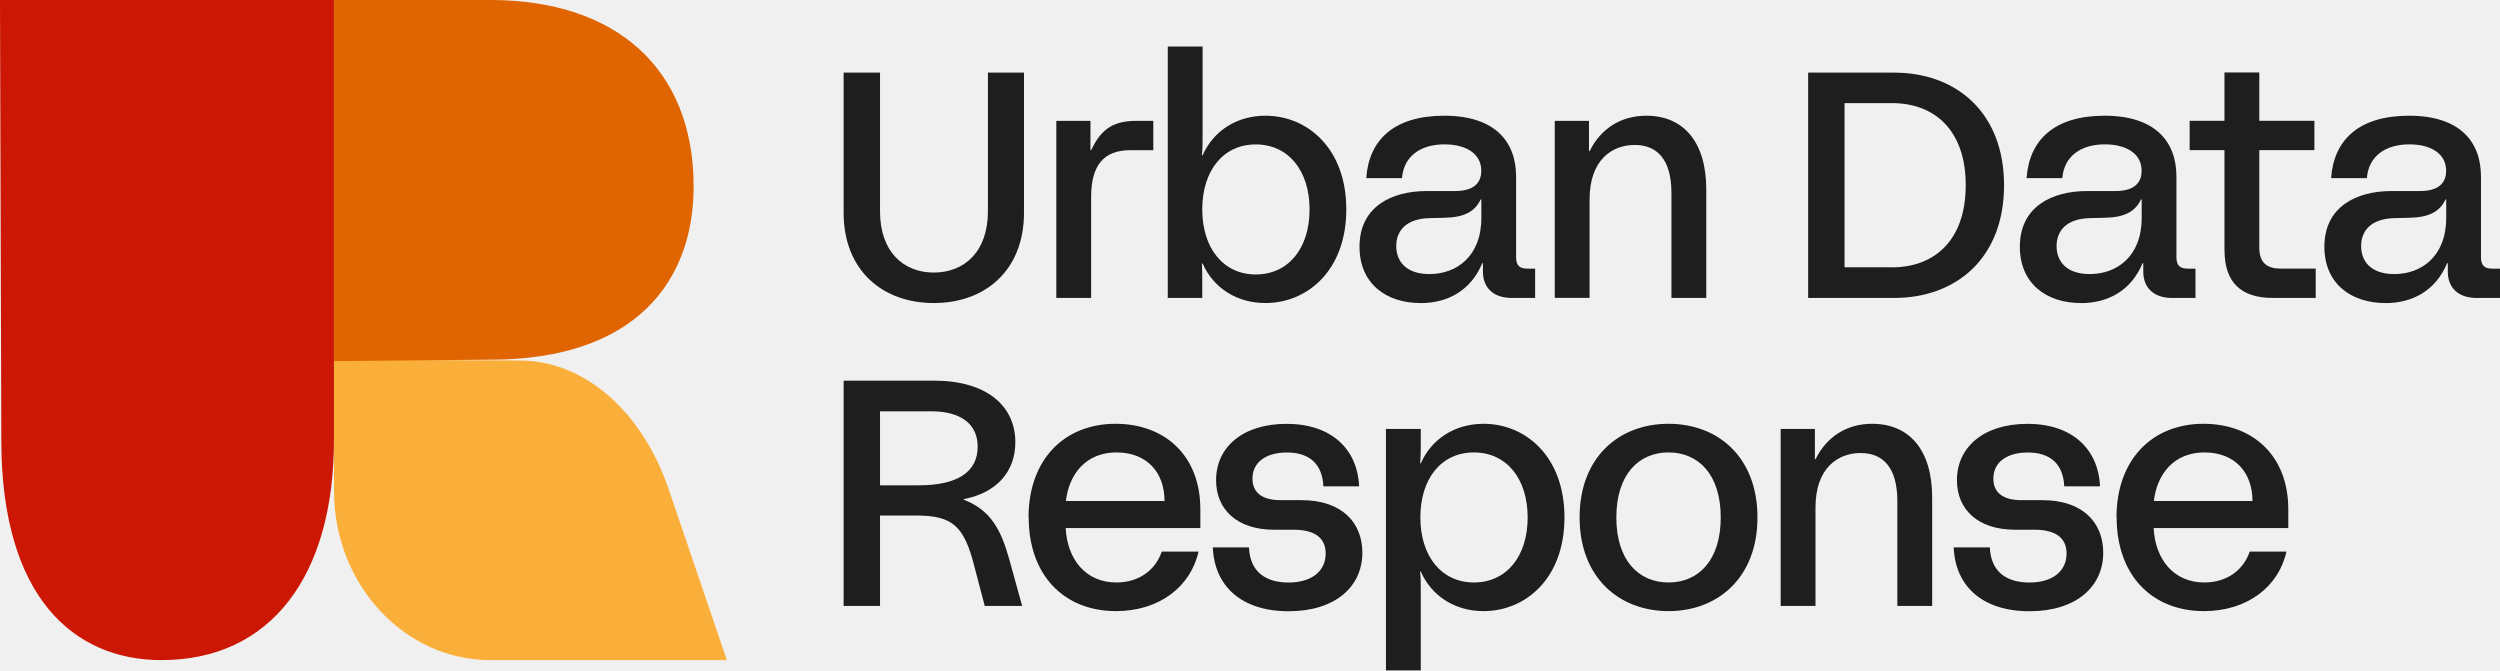
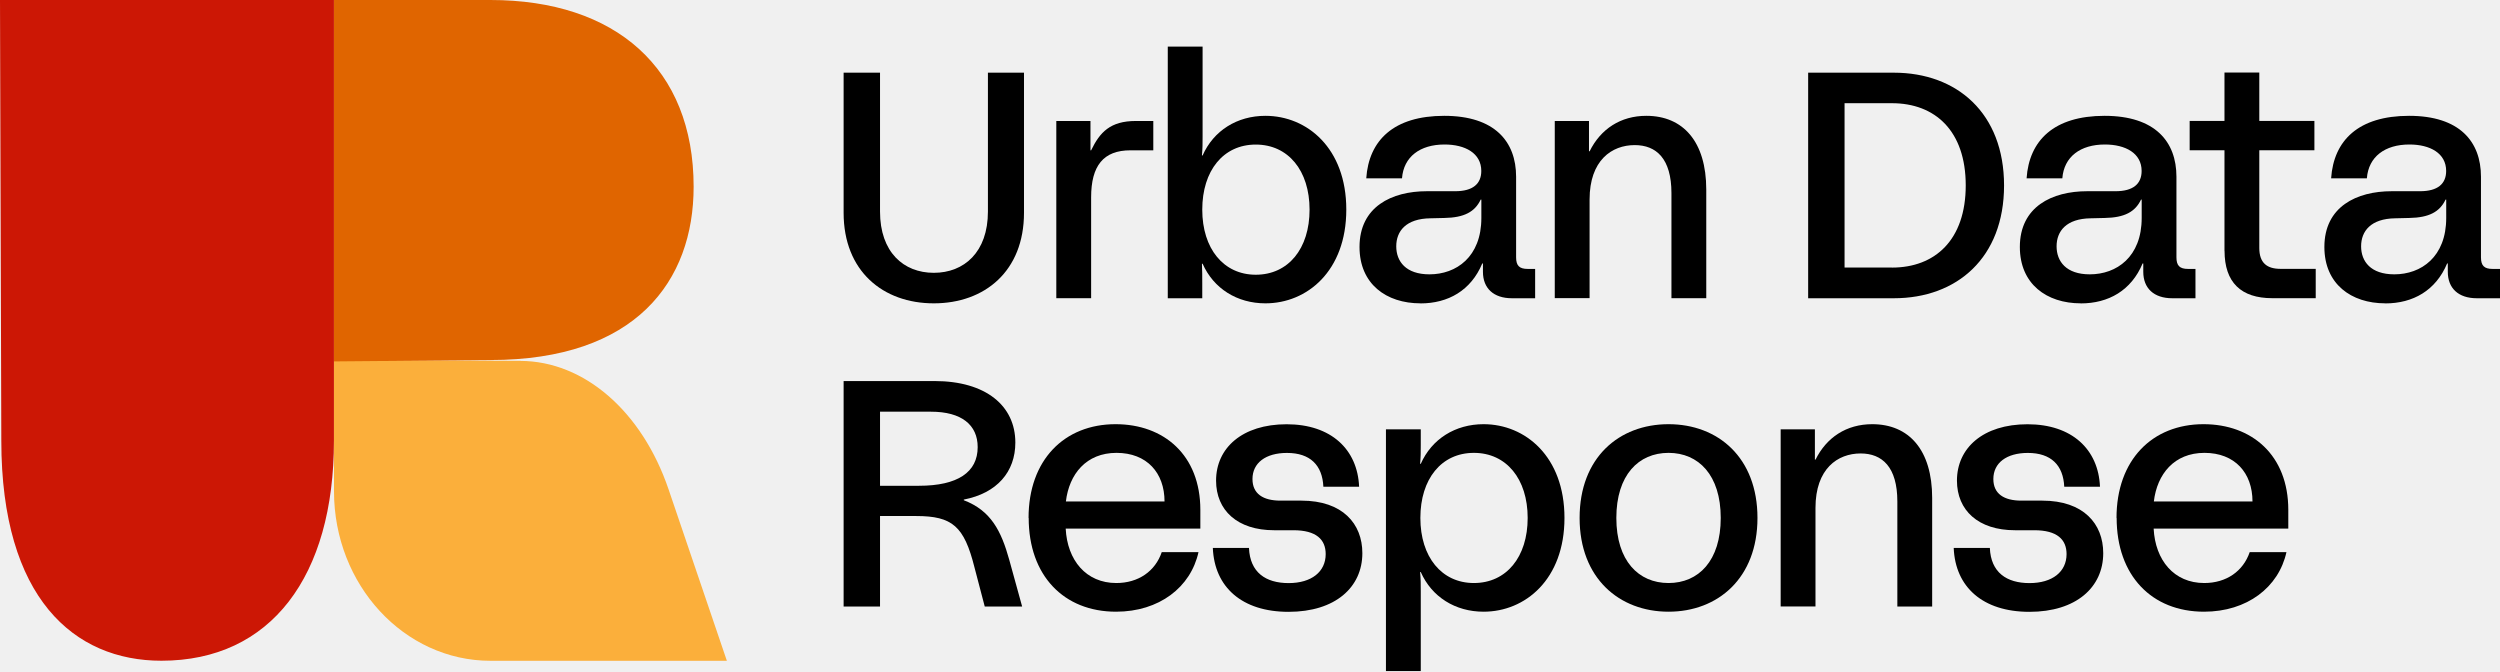
- <svg xmlns="http://www.w3.org/2000/svg" width="179" height="48" viewBox="0 0 179 48" fill="none">
-   <g clip-path="url(#clip0_410_1390)">
-     <path d="M37.274 25.81C31.294 25.782 23.914 25.753 23.914 25.753V35.145C23.914 41.837 28.934 47.267 35.126 47.267H52.044L47.871 35.008C45.969 29.426 41.835 25.838 37.274 25.815V25.81Z" fill="#FBAF3B" />
-     <path d="M23.91 0H35.112C44.082 0 49.664 4.882 49.664 13.356C49.664 20.101 45.539 25.753 35.112 25.753L23.91 25.853V0Z" fill="#E06500" />
-     <path d="M23.91 0V31.529C23.91 41.227 19.396 47.263 11.557 47.263C5.317 47.263 0.095 42.801 0.095 31.529L0 0H23.91Z" fill="#CC1705" />
-     <path d="M60.403 15.223V5.199H63.01V15.134C63.01 18.035 64.694 19.515 66.861 19.515C69.027 19.515 70.735 18.04 70.735 15.134V5.199H73.318V15.223C73.318 19.397 70.503 21.698 66.861 21.698C63.218 21.698 60.403 19.392 60.403 15.223Z" fill="#1E1E1E" />
-     <path d="M75.632 8.654H78.077V10.752H78.125C78.749 9.462 79.487 8.654 81.332 8.654H82.576V10.752H80.94C79 10.752 78.125 11.858 78.125 14.117V21.33H75.632V8.654Z" fill="#1E1E1E" />
-     <path d="M86.106 18.867H86.058C86.082 19.349 86.082 19.765 86.082 20.252V21.334H83.612V3.332H86.106V9.783C86.106 10.247 86.106 10.634 86.058 11.121H86.106C86.891 9.344 88.575 8.285 90.605 8.285C93.58 8.285 96.395 10.592 96.395 14.992C96.395 19.392 93.58 21.698 90.605 21.698C88.575 21.698 86.891 20.64 86.106 18.863V18.867ZM89.914 19.652C92.246 19.652 93.765 17.785 93.765 14.996C93.765 12.208 92.242 10.341 89.914 10.341C87.586 10.341 86.082 12.208 86.082 14.996C86.082 17.785 87.605 19.652 89.914 19.652Z" fill="#1E1E1E" />
-     <path d="M101.703 21.698C99.257 21.698 97.341 20.314 97.341 17.667C97.341 14.784 99.65 13.678 102.162 13.678H104.192C105.459 13.678 106.06 13.149 106.06 12.227C106.06 10.96 104.906 10.336 103.43 10.336C101.675 10.336 100.501 11.211 100.383 12.756H97.824C98.008 10.039 99.787 8.285 103.406 8.285C107.025 8.285 108.553 10.128 108.553 12.643V18.404C108.553 19.004 108.785 19.236 109.386 19.236H109.916V21.334H108.255C106.94 21.334 106.178 20.621 106.178 19.444V18.844H106.131C105.322 20.781 103.685 21.703 101.703 21.703V21.698ZM102.351 19.623C104.267 19.623 106.065 18.381 106.065 15.592V14.278H106.018C105.601 15.152 104.84 15.568 103.411 15.592L102.417 15.616C100.662 15.639 99.972 16.537 99.972 17.619C99.972 18.702 100.662 19.623 102.347 19.623H102.351Z" fill="#1E1E1E" />
-     <path d="M111.326 8.654H113.771V10.818H113.819C114.604 9.23 116.033 8.285 117.878 8.285C120.508 8.285 122.169 10.128 122.169 13.564V21.33H119.675V13.815C119.675 11.348 118.592 10.379 117.045 10.379C115.408 10.379 113.814 11.461 113.814 14.273V21.325H111.321V8.654H111.326Z" fill="#1E1E1E" />
-     <path d="M129.464 5.199H135.599C140.122 5.199 143.49 8.101 143.49 13.267C143.49 18.433 140.122 21.334 135.599 21.334H129.464V5.199ZM135.462 19.142C138.552 19.142 140.747 17.161 140.747 13.262C140.747 9.363 138.556 7.383 135.462 7.383H132.07V19.137H135.462V19.142Z" fill="#1E1E1E" />
-     <path d="M148.983 21.698C146.537 21.698 144.621 20.314 144.621 17.667C144.621 14.784 146.93 13.678 149.442 13.678H151.471C152.739 13.678 153.34 13.149 153.34 12.227C153.34 10.96 152.186 10.336 150.71 10.336C148.955 10.336 147.781 11.211 147.663 12.756H145.104C145.288 10.039 147.067 8.285 150.686 8.285C154.305 8.285 155.833 10.128 155.833 12.643V18.404C155.833 19.004 156.065 19.236 156.666 19.236H157.196V21.334H155.535C154.22 21.334 153.458 20.621 153.458 19.444V18.844H153.411C152.602 20.781 150.965 21.703 148.983 21.703V21.698ZM149.631 19.623C151.547 19.623 153.345 18.381 153.345 15.592V14.278H153.297C152.881 15.152 152.119 15.568 150.691 15.592L149.697 15.616C147.942 15.639 147.251 16.537 147.251 17.619C147.251 18.702 147.942 19.623 149.626 19.623H149.631Z" fill="#1E1E1E" />
-     <path d="M159.272 17.941V10.748H156.779V8.649H159.272V5.189H161.766V8.649H165.711V10.748H161.766V17.733C161.766 18.815 162.319 19.231 163.289 19.231H165.806V21.33H162.693C160.455 21.33 159.277 20.2 159.277 17.941H159.272Z" fill="#1E1E1E" />
-     <path d="M170.787 21.698C168.342 21.698 166.426 20.314 166.426 17.667C166.426 14.784 168.734 13.678 171.246 13.678H173.276C174.544 13.678 175.144 13.149 175.144 12.227C175.144 10.96 173.99 10.336 172.514 10.336C170.759 10.336 169.586 11.211 169.467 12.756H166.908C167.093 10.039 168.871 8.285 172.49 8.285C176.11 8.285 177.638 10.128 177.638 12.643V18.404C177.638 19.004 177.869 19.236 178.47 19.236H179V21.334H177.34C176.024 21.334 175.263 20.621 175.263 19.444V18.844H175.215C174.406 20.781 172.77 21.703 170.787 21.703V21.698ZM171.435 19.623C173.351 19.623 175.149 18.381 175.149 15.592V14.278H175.102C174.686 15.152 173.924 15.568 172.495 15.592L171.502 15.616C169.747 15.639 169.056 16.537 169.056 17.619C169.056 18.702 169.747 19.623 171.431 19.623H171.435Z" fill="#1E1E1E" />
-     <path d="M60.403 27.256H66.908C70.598 27.256 72.698 29.033 72.698 31.657C72.698 33.755 71.383 35.277 69.008 35.735V35.782C70.948 36.52 71.686 37.971 72.263 40.046L73.186 43.387H70.508L69.77 40.575C69.032 37.649 68.2 36.912 65.593 36.912H63.01V43.387H60.403V27.256ZM65.801 34.748C68.569 34.748 70.002 33.779 70.002 31.983C70.002 30.395 68.848 29.449 66.657 29.449H63.01V34.752H65.801V34.748Z" fill="#1E1E1E" />
-     <path d="M73.644 37.049C73.644 32.9 76.204 30.343 79.875 30.343C83.338 30.343 85.945 32.555 85.945 36.473V37.81H76.303C76.417 40.069 77.756 41.705 79.927 41.705C81.517 41.705 82.718 40.854 83.182 39.493H85.812C85.259 42.007 82.997 43.756 79.908 43.756C76.171 43.756 73.654 41.175 73.654 37.049H73.644ZM83.381 35.873C83.381 33.821 82.113 32.394 79.941 32.394C77.77 32.394 76.549 33.916 76.317 35.873H83.376H83.381Z" fill="#1E1E1E" />
-     <path d="M86.844 39.195H89.427C89.498 40.948 90.628 41.709 92.265 41.709C93.902 41.709 94.919 40.901 94.919 39.635C94.919 38.599 94.252 37.928 92.611 37.928H91.224C88.594 37.928 87.071 36.501 87.071 34.379C87.071 32.049 88.939 30.347 92.123 30.347C95.307 30.347 97.199 32.143 97.313 34.819H94.754C94.683 33.273 93.807 32.399 92.147 32.399C90.624 32.399 89.677 33.112 89.677 34.266C89.677 35.324 90.439 35.811 91.683 35.811H93.183C96.135 35.811 97.545 37.47 97.545 39.568C97.545 42.012 95.605 43.765 92.26 43.765C88.916 43.765 86.952 41.988 86.839 39.2L86.844 39.195Z" fill="#1E1E1E" />
-     <path d="M99.234 30.711H101.727V31.841C101.727 32.304 101.727 32.692 101.679 33.178H101.727C102.512 31.401 104.196 30.343 106.226 30.343C109.201 30.343 112.016 32.649 112.016 37.049C112.016 41.45 109.201 43.756 106.226 43.756C104.196 43.756 102.512 42.697 101.727 40.92H101.679C101.727 41.402 101.727 41.818 101.727 42.305V48H99.234V30.711ZM105.53 41.705C107.863 41.705 109.381 39.838 109.381 37.049C109.381 34.261 107.858 32.394 105.53 32.394C103.203 32.394 101.698 34.261 101.698 37.049C101.698 39.838 103.222 41.705 105.53 41.705Z" fill="#1E1E1E" />
-     <path d="M113.1 37.049C113.1 32.739 115.914 30.343 119.467 30.343C123.02 30.343 125.835 32.739 125.835 37.049C125.835 41.36 122.996 43.756 119.467 43.756C115.938 43.756 113.1 41.36 113.1 37.049ZM119.467 41.705C121.615 41.705 123.205 40.117 123.205 37.049C123.205 33.982 121.615 32.394 119.467 32.394C117.319 32.394 115.73 33.982 115.73 37.049C115.73 40.117 117.319 41.705 119.467 41.705Z" fill="#1E1E1E" />
-     <path d="M127.5 30.711H129.946V32.876H129.993C130.779 31.288 132.207 30.343 134.053 30.343C136.683 30.343 138.343 32.186 138.343 35.622V43.387H135.85V35.873C135.85 33.405 134.767 32.437 133.22 32.437C131.583 32.437 129.989 33.519 129.989 36.331V43.383H127.496V30.707L127.5 30.711Z" fill="#1E1E1E" />
-     <path d="M139.89 39.195H142.473C142.544 40.948 143.675 41.709 145.312 41.709C146.949 41.709 147.966 40.901 147.966 39.635C147.966 38.599 147.299 37.928 145.657 37.928H144.271C141.641 37.928 140.117 36.501 140.117 34.379C140.117 32.049 141.986 30.347 145.17 30.347C148.354 30.347 150.246 32.143 150.36 34.819H147.8C147.729 33.273 146.854 32.399 145.193 32.399C143.67 32.399 142.724 33.112 142.724 34.266C142.724 35.324 143.486 35.811 144.73 35.811H146.23C149.182 35.811 150.591 37.47 150.591 39.568C150.591 42.012 148.652 43.765 145.307 43.765C141.962 43.765 139.999 41.988 139.885 39.2L139.89 39.195Z" fill="#1E1E1E" />
-     <path d="M151.542 37.049C151.542 32.9 154.102 30.343 157.773 30.343C161.231 30.343 163.842 32.555 163.842 36.473V37.81H154.201C154.315 40.069 155.653 41.705 157.825 41.705C159.414 41.705 160.616 40.854 161.08 39.493H163.71C163.156 42.007 160.895 43.756 157.806 43.756C154.069 43.756 151.552 41.175 151.552 37.049H151.542ZM161.278 35.873C161.278 33.821 160.01 32.394 157.839 32.394C155.668 32.394 154.447 33.916 154.215 35.873H161.274H161.278Z" fill="#1E1E1E" />
+ <svg xmlns="http://www.w3.org/2000/svg" id="Layer_2" data-name="Layer 2" viewBox="0 0 378.37 101.56">
+   <defs>
+     <style>
+       .cls-1 {
+         fill: #fbaf3b;
+       }
+ 
+       .cls-2 {
+         fill: #cc1705;
+       }
+ 
+       .cls-3 {
+         fill: #e06500;
+       }
+     </style>
+   </defs>
+   <g id="Layer_1-2" data-name="Layer 1">
+     <g>
+       <g>
+         <path class="cls-1" d="M78.79,54.61c-12.64-.06-28.24-.12-28.24-.12v19.87c0,14.16,10.61,25.65,23.7,25.65h35.76l-8.82-25.94c-4.02-11.81-12.76-19.4-22.4-19.45Z" />
+         <path class="cls-3" d="M50.54,0h23.68c18.96,0,30.76,10.33,30.76,28.26,0,14.27-8.72,26.23-30.76,26.23l-23.68,.21V0Z" />
+         <path class="cls-2" d="M50.54,0V66.71c0,20.52-9.54,33.29-26.11,33.29C11.24,100,.2,90.56,.2,66.71L0,0H50.54Z" />
+       </g>
+       <g>
+         <path d="M127.68,32.21V11h5.51v21.02c0,6.14,3.56,9.27,8.14,9.27s8.19-3.12,8.19-9.27V11h5.46v21.21c0,8.83-5.95,13.7-13.65,13.7s-13.65-4.88-13.65-13.7Z" />
+         <path d="M159.87,18.31h5.17v4.44h.1c1.32-2.73,2.88-4.44,6.78-4.44h2.63v4.44h-3.46c-4.1,0-5.95,2.34-5.95,7.12v15.26h-5.27V18.31Z" />
+         <path d="M182.01,39.92h-.1c.05,1.02,.05,1.9,.05,2.93v2.29h-5.22V7.05h5.27v13.65c0,.98,0,1.8-.1,2.83h.1c1.66-3.76,5.22-6,9.51-6,6.29,0,12.24,4.88,12.24,14.19s-5.95,14.19-12.24,14.19c-4.29,0-7.85-2.24-9.51-6Zm8.05,1.66c4.93,0,8.14-3.95,8.14-9.85s-3.22-9.85-8.14-9.85-8.1,3.95-8.1,9.85,3.22,9.85,8.1,9.85Z" />
+         <path d="M214.98,45.91c-5.17,0-9.22-2.93-9.22-8.53,0-6.1,4.88-8.44,10.19-8.44h4.29c2.68,0,3.95-1.12,3.95-3.07,0-2.68-2.44-4-5.56-4-3.71,0-6.19,1.85-6.44,5.12h-5.41c.39-5.75,4.15-9.46,11.8-9.46s10.88,3.9,10.88,9.22v12.19c0,1.27,.49,1.76,1.76,1.76h1.12v4.44h-3.51c-2.78,0-4.39-1.51-4.39-4v-1.27h-.1c-1.71,4.1-5.17,6.05-9.36,6.05Zm1.37-4.39c4.05,0,7.85-2.63,7.85-8.53v-2.78h-.1c-.88,1.85-2.49,2.73-5.51,2.78l-2.1,.05c-3.71,.05-5.17,1.95-5.17,4.24s1.46,4.24,5.02,4.24Z" />
+         <path d="M235.32,18.31h5.17v4.58h.1c1.66-3.36,4.68-5.36,8.58-5.36,5.56,0,9.07,3.9,9.07,11.17v16.43h-5.27v-15.9c0-5.22-2.29-7.27-5.56-7.27-3.46,0-6.83,2.29-6.83,8.24v14.92h-5.27V18.31Z" />
+         <path d="M273.66,11h12.97c9.56,0,16.68,6.14,16.68,17.07s-7.12,17.07-16.68,17.07h-12.97V11Zm12.68,29.5c6.53,0,11.17-4.19,11.17-12.44s-4.63-12.44-11.17-12.44h-7.17v24.87h7.17Z" />
+         <path d="M314.92,45.91c-5.17,0-9.22-2.93-9.22-8.53,0-6.1,4.88-8.44,10.19-8.44h4.29c2.68,0,3.95-1.12,3.95-3.07,0-2.68-2.44-4-5.56-4-3.71,0-6.19,1.85-6.44,5.12h-5.41c.39-5.75,4.15-9.46,11.8-9.46s10.88,3.9,10.88,9.22v12.19c0,1.27,.49,1.76,1.76,1.76h1.12v4.44h-3.51c-2.78,0-4.39-1.51-4.39-4v-1.27h-.1c-1.71,4.1-5.17,6.05-9.36,6.05Zm1.37-4.39c4.05,0,7.85-2.63,7.85-8.53v-2.78h-.1c-.88,1.85-2.49,2.73-5.51,2.78l-2.1,.05c-3.71,.05-5.17,1.95-5.17,4.24s1.46,4.24,5.02,4.24Z" />
+         <path d="M336.67,37.96v-15.22h-5.27v-4.44h5.27v-7.32h5.27v7.32h8.34v4.44h-8.34v14.78c0,2.29,1.17,3.17,3.22,3.17h5.32v4.44h-6.58c-4.73,0-7.22-2.39-7.22-7.17Z" />
+         <path d="M361.01,45.91c-5.17,0-9.22-2.93-9.22-8.53,0-6.1,4.88-8.44,10.19-8.44h4.29c2.68,0,3.95-1.12,3.95-3.07,0-2.68-2.44-4-5.56-4-3.71,0-6.19,1.85-6.44,5.12h-5.41c.39-5.75,4.15-9.46,11.8-9.46s10.88,3.9,10.88,9.22v12.19c0,1.27,.49,1.76,1.76,1.76h1.12v4.44h-3.51c-2.78,0-4.39-1.51-4.39-4v-1.27h-.1c-1.71,4.1-5.17,6.05-9.36,6.05Zm1.37-4.39c4.05,0,7.85-2.63,7.85-8.53v-2.78h-.1c-.88,1.85-2.49,2.73-5.51,2.78l-2.1,.05c-3.71,.05-5.17,1.95-5.17,4.24s1.46,4.24,5.02,4.24Z" />
+         <path d="M127.68,57.67h13.75c7.8,0,12.24,3.76,12.24,9.31,0,4.44-2.78,7.66-7.8,8.63v.1c4.1,1.56,5.66,4.63,6.88,9.02l1.95,7.07h-5.66l-1.56-5.95c-1.56-6.19-3.32-7.75-8.83-7.75h-5.46v13.7h-5.51V57.67Zm11.41,15.85c5.85,0,8.88-2.05,8.88-5.85,0-3.36-2.44-5.36-7.07-5.36h-7.71v11.22h5.9Z" />
+         <path d="M155.67,78.39c0-8.78,5.41-14.19,13.17-14.19,7.32,0,12.83,4.68,12.83,12.97v2.83h-20.38c.24,4.78,3.07,8.24,7.66,8.24,3.36,0,5.9-1.8,6.88-4.68h5.56c-1.17,5.32-5.95,9.02-12.48,9.02-7.9,0-13.22-5.46-13.22-14.19Zm20.58-2.49c0-4.34-2.68-7.36-7.27-7.36s-7.17,3.22-7.66,7.36h14.92Z" />
+         <path d="M183.57,82.93h5.46c.15,3.71,2.54,5.32,6,5.32s5.61-1.71,5.61-4.39c0-2.19-1.41-3.61-4.88-3.61h-2.93c-5.56,0-8.78-3.02-8.78-7.51,0-4.93,3.95-8.53,10.68-8.53s10.73,3.8,10.97,9.46h-5.41c-.15-3.27-2-5.12-5.51-5.12-3.22,0-5.22,1.51-5.22,3.95,0,2.24,1.61,3.27,4.24,3.27h3.17c6.24,0,9.22,3.51,9.22,7.95,0,5.17-4.1,8.88-11.17,8.88s-11.22-3.76-11.46-9.66Z" />
+         <path d="M209.76,64.98h5.27v2.39c0,.98,0,1.8-.1,2.83h.1c1.66-3.76,5.22-6,9.51-6,6.29,0,12.24,4.88,12.24,14.19s-5.95,14.19-12.24,14.19c-4.29,0-7.85-2.24-9.51-6h-.1c.1,1.02,.1,1.9,.1,2.93v12.05h-5.27v-36.58Zm13.31,23.26c4.93,0,8.14-3.95,8.14-9.85s-3.22-9.85-8.14-9.85-8.1,3.95-8.1,9.85,3.22,9.85,8.1,9.85Z" />
+         <path d="M239.07,78.39c0-9.12,5.95-14.19,13.46-14.19s13.46,5.07,13.46,14.19-6,14.19-13.46,14.19-13.46-5.07-13.46-14.19Zm13.46,9.85c4.54,0,7.9-3.36,7.9-9.85s-3.36-9.85-7.9-9.85-7.9,3.36-7.9,9.85,3.36,9.85,7.9,9.85Z" />
+         <path d="M269.51,64.98h5.17v4.58h.1c1.66-3.36,4.68-5.36,8.58-5.36,5.56,0,9.07,3.9,9.07,11.17v16.43h-5.27v-15.9c0-5.22-2.29-7.27-5.56-7.27-3.46,0-6.83,2.29-6.83,8.24v14.92h-5.27v-26.82Z" />
+         <path d="M295.7,82.93h5.46c.15,3.71,2.54,5.32,6,5.32s5.61-1.71,5.61-4.39c0-2.19-1.41-3.61-4.88-3.61h-2.93c-5.56,0-8.78-3.02-8.78-7.51,0-4.93,3.95-8.53,10.68-8.53s10.73,3.8,10.97,9.46h-5.41c-.15-3.27-2-5.12-5.51-5.12-3.22,0-5.22,1.51-5.22,3.95,0,2.24,1.61,3.27,4.24,3.27h3.17c6.24,0,9.22,3.51,9.22,7.95,0,5.17-4.1,8.88-11.17,8.88s-11.22-3.76-11.46-9.66Z" />
+         <path d="M320.33,78.39c0-8.78,5.41-14.19,13.17-14.19,7.31,0,12.83,4.68,12.83,12.97v2.83h-20.38c.24,4.78,3.07,8.24,7.66,8.24,3.36,0,5.9-1.8,6.88-4.68h5.56c-1.17,5.32-5.95,9.02-12.48,9.02-7.9,0-13.22-5.46-13.22-14.19Zm20.58-2.49c0-4.34-2.68-7.36-7.27-7.36s-7.17,3.22-7.66,7.36h14.92Z" />
+       </g>
+     </g>
  </g>
-   <defs>
-     <clipPath id="clip0_410_1390">
-       <rect width="179" height="48" fill="white" />
-     </clipPath>
-   </defs>
</svg>
